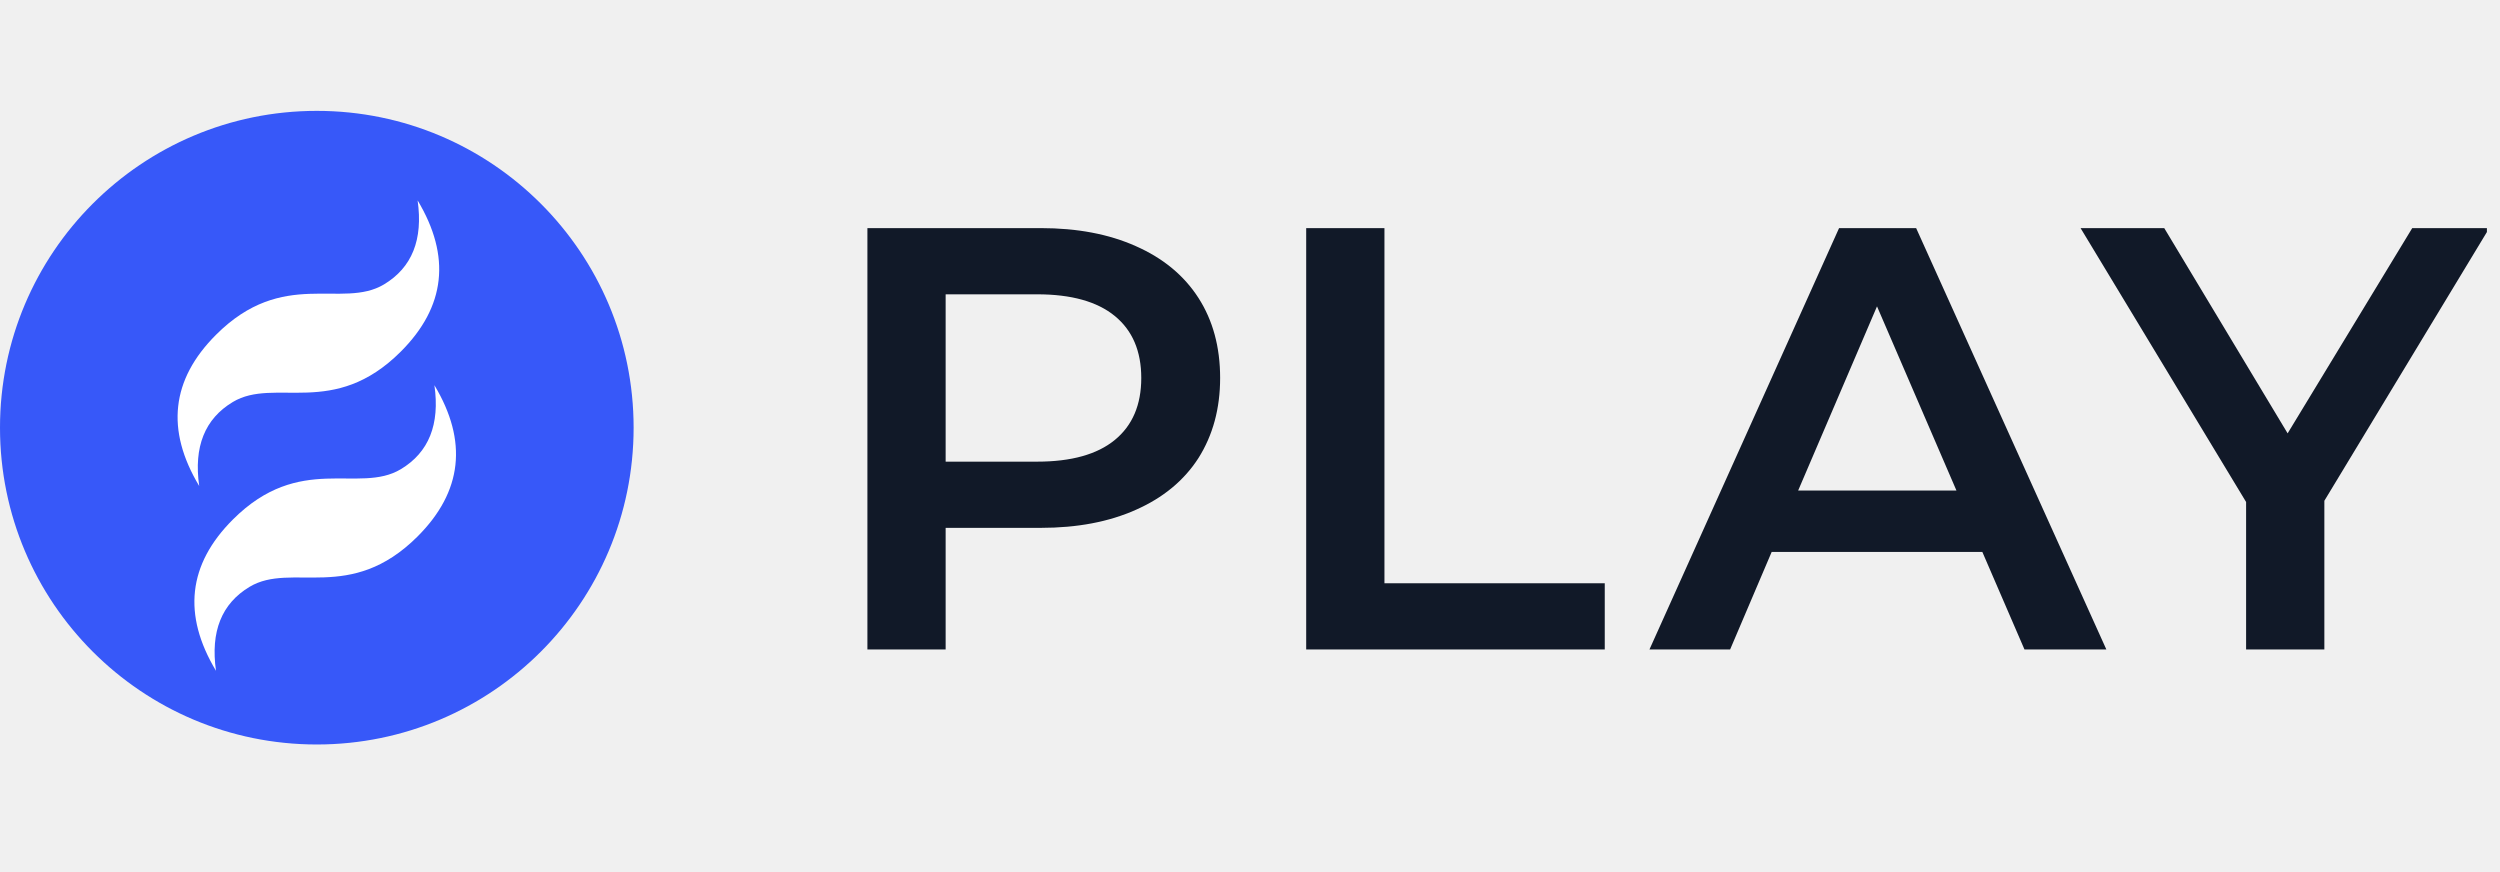
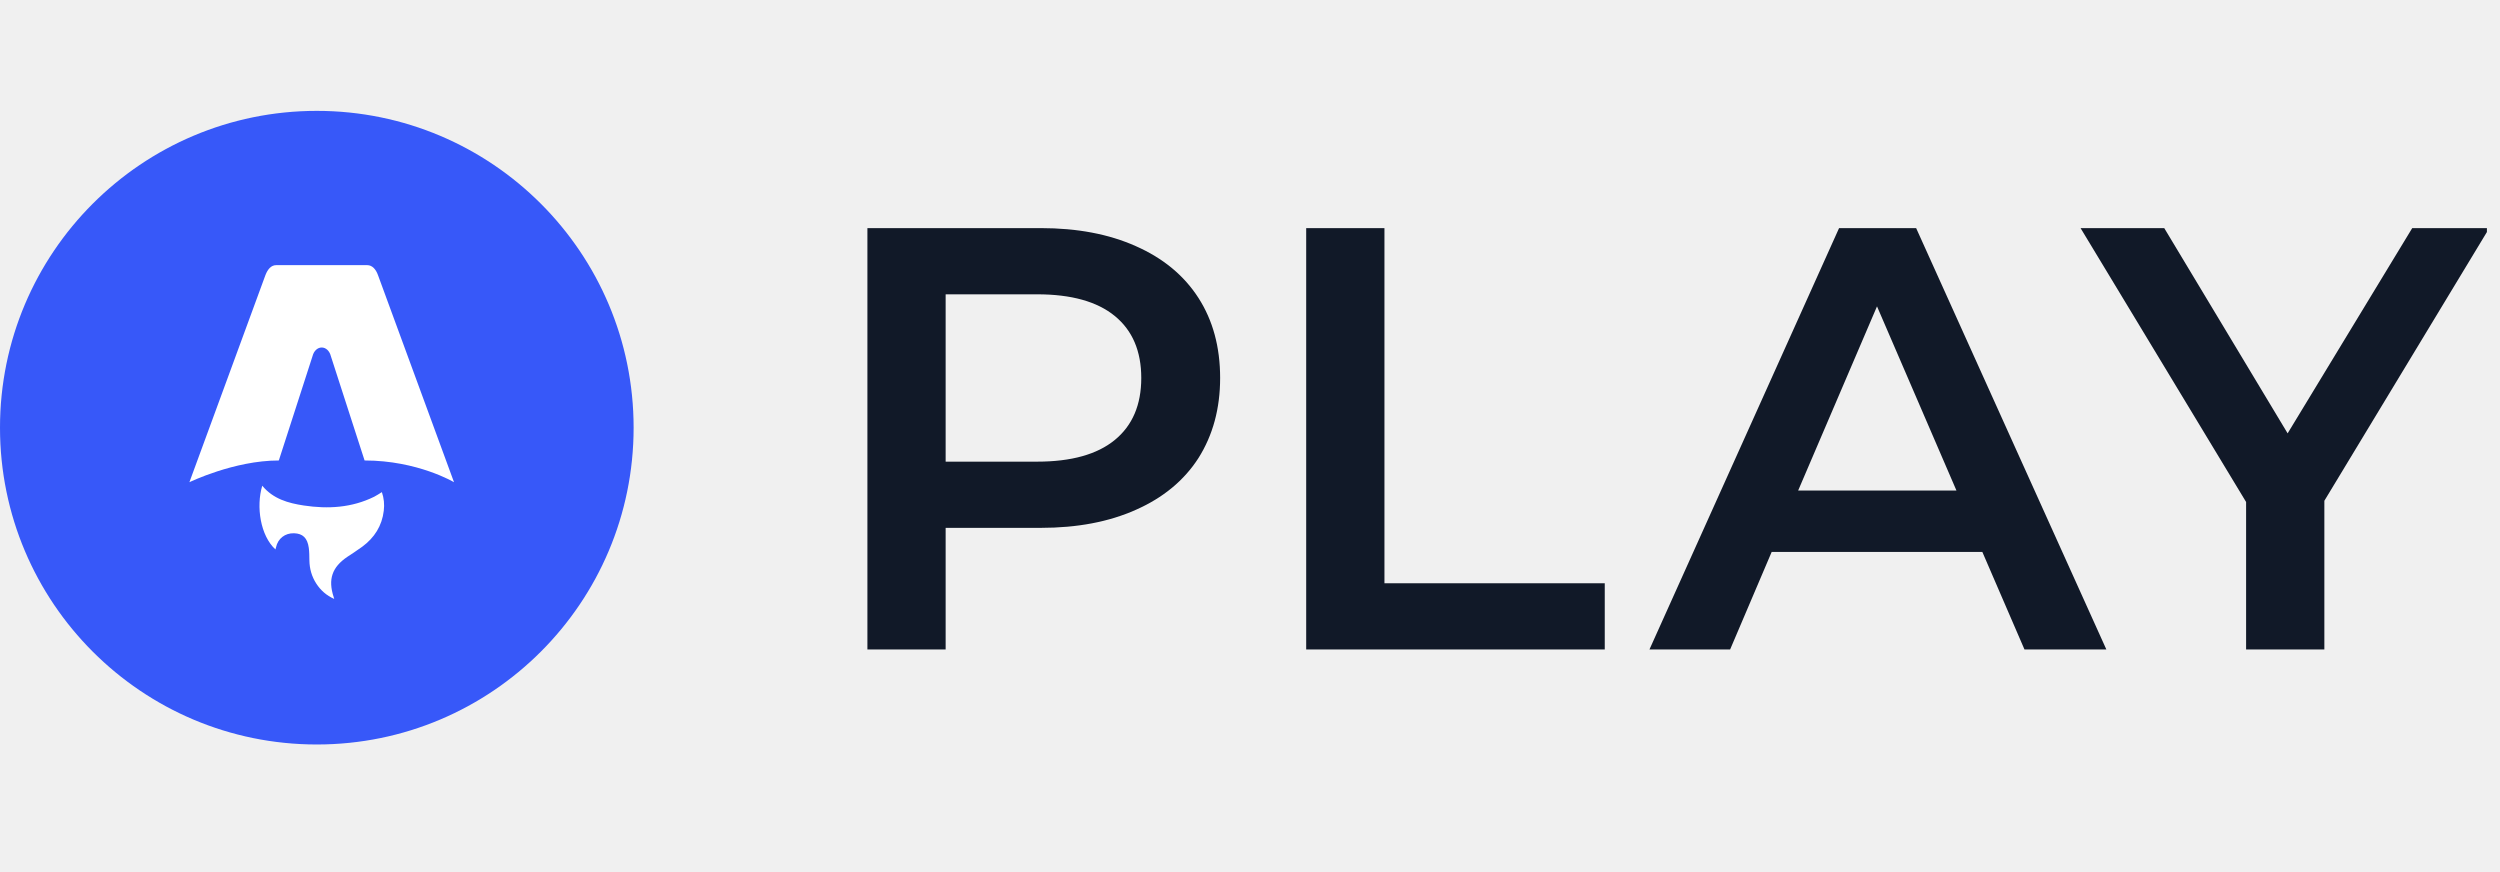
<svg xmlns="http://www.w3.org/2000/svg" width="132" height="46" viewBox="0 0 132 46" fill="none">
-   <g clip-path="url(#clip0_2151_1148)">
+   <g clip-path="url(#clip0_2414_2115)">
    <path d="M54.952 12.044C56.88 12.044 58.554 12.362 59.973 12.997C61.414 13.633 62.516 14.544 63.279 15.731C64.041 16.917 64.423 18.326 64.423 19.958C64.423 21.568 64.041 22.977 63.279 24.185C62.516 25.371 61.414 26.282 59.973 26.918C58.554 27.553 56.88 27.871 54.952 27.871H49.93V34.291H45.799V12.044H54.952ZM54.761 24.375C56.562 24.375 57.929 23.994 58.861 23.231C59.793 22.468 60.259 21.377 60.259 19.958C60.259 18.538 59.793 17.447 58.861 16.684C57.929 15.921 56.562 15.54 54.761 15.54H49.93V24.375H54.761ZM68.967 12.044H73.099V30.795H84.731V34.291H68.967V12.044ZM104.668 29.143H93.544L91.351 34.291H87.092L97.103 12.044H101.172L111.215 34.291H106.892L104.668 29.143ZM103.301 25.901L99.106 16.176L94.942 25.901H103.301ZM122.726 26.441V34.291H118.594V26.505L109.854 12.044H114.272L120.787 22.881L127.366 12.044H131.434L122.726 26.441Z" fill="#111928" />
    <path d="M16.727 39.309C25.965 39.309 33.455 31.82 33.455 22.582C33.455 13.344 25.965 5.854 16.727 5.854C7.489 5.854 0 13.344 0 22.582C0 31.82 7.489 39.309 16.727 39.309Z" fill="#3758F9" />
-     <path fill-rule="evenodd" clip-rule="evenodd" d="M10.518 25.661C8.743 22.704 9.039 20.043 11.405 17.677C14.953 14.129 18.058 16.347 20.276 15.016C21.754 14.129 22.346 12.651 22.05 10.581C23.824 13.537 23.528 16.199 21.163 18.564C17.614 22.113 14.509 19.895 12.292 21.226C10.813 22.113 10.222 23.591 10.518 25.661ZM11.405 35.419C9.63 32.462 9.926 29.801 12.292 27.435C15.84 23.887 18.945 26.105 21.163 24.774C22.641 23.887 23.233 22.409 22.937 20.339C24.711 23.296 24.415 25.957 22.05 28.323C18.501 31.871 15.396 29.653 13.179 30.984C11.7 31.871 11.109 33.349 11.405 35.419Z" fill="white" />
+     <g clip-path="url(#clip1_2414_2115)">
+       <path d="M14.544 29.011C13.748 28.283 13.515 26.754 13.847 25.646C14.422 26.345 15.219 26.566 16.045 26.691C17.319 26.883 18.571 26.811 19.754 26.229C19.89 26.162 20.015 26.073 20.163 25.984C20.274 26.306 20.303 26.631 20.264 26.962C20.17 27.769 19.768 28.392 19.13 28.864C18.875 29.053 18.605 29.222 18.341 29.4C17.531 29.947 17.312 30.589 17.617 31.523C17.624 31.545 17.63 31.568 17.647 31.624C17.233 31.439 16.931 31.169 16.701 30.815C16.458 30.441 16.342 30.027 16.336 29.58C16.333 29.362 16.333 29.142 16.304 28.927C16.232 28.404 15.987 28.17 15.524 28.156C15.049 28.142 14.673 28.436 14.573 28.899C14.565 28.934 14.554 28.969 14.543 29.01L14.544 29.011Z" fill="white" />
+       <path d="M10 25.461C10 25.461 12.358 24.313 14.722 24.313L16.504 18.796C16.571 18.529 16.766 18.348 16.986 18.348C17.206 18.348 17.401 18.529 17.467 18.796L19.25 24.313C22.05 24.313 23.972 25.461 23.972 25.461C23.972 25.461 19.967 14.552 19.959 14.53C19.844 14.208 19.65 14 19.389 14H14.583C14.322 14 14.136 14.208 14.013 14.53C14.004 14.552 10 25.461 10 25.461Z" fill="white" />
+     </g>
  </g>
  <defs>
-     <clipPath id="clip0_2151_1148">
+     <clipPath id="clip0_2414_2115">
      <rect width="131.309" height="46" fill="white" />
+     </clipPath>
+     <clipPath id="clip1_2414_2115">
+       <rect width="14" height="17.623" fill="white" transform="translate(10 14)" />
    </clipPath>
  </defs>
</svg>
